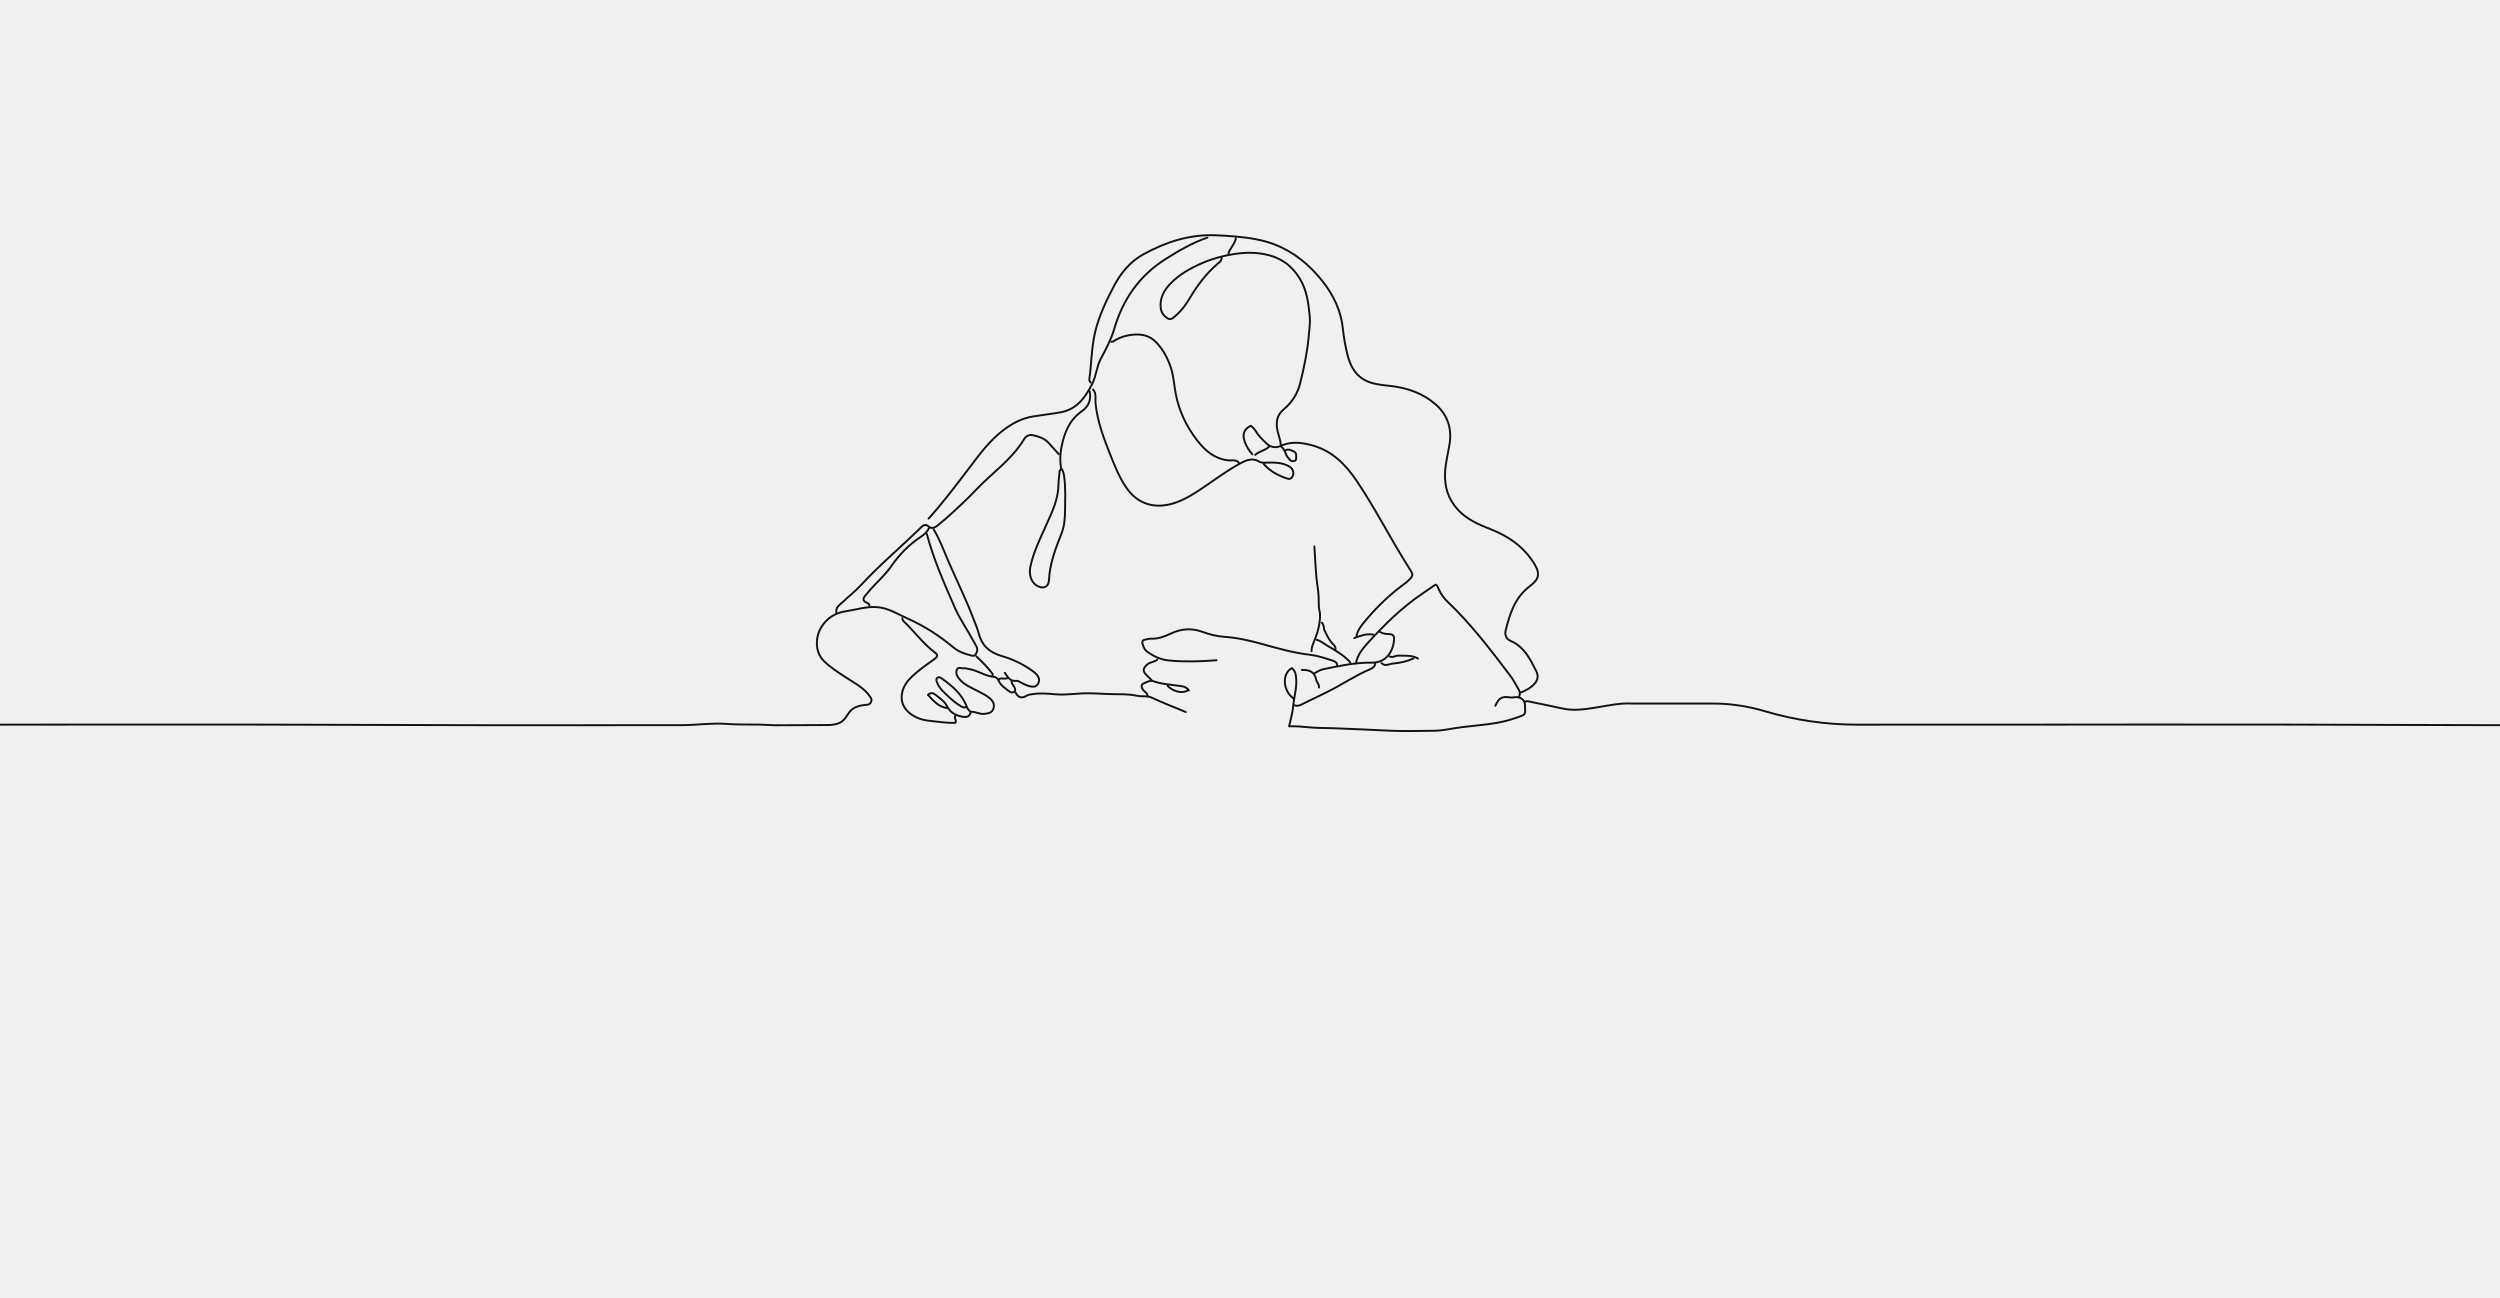
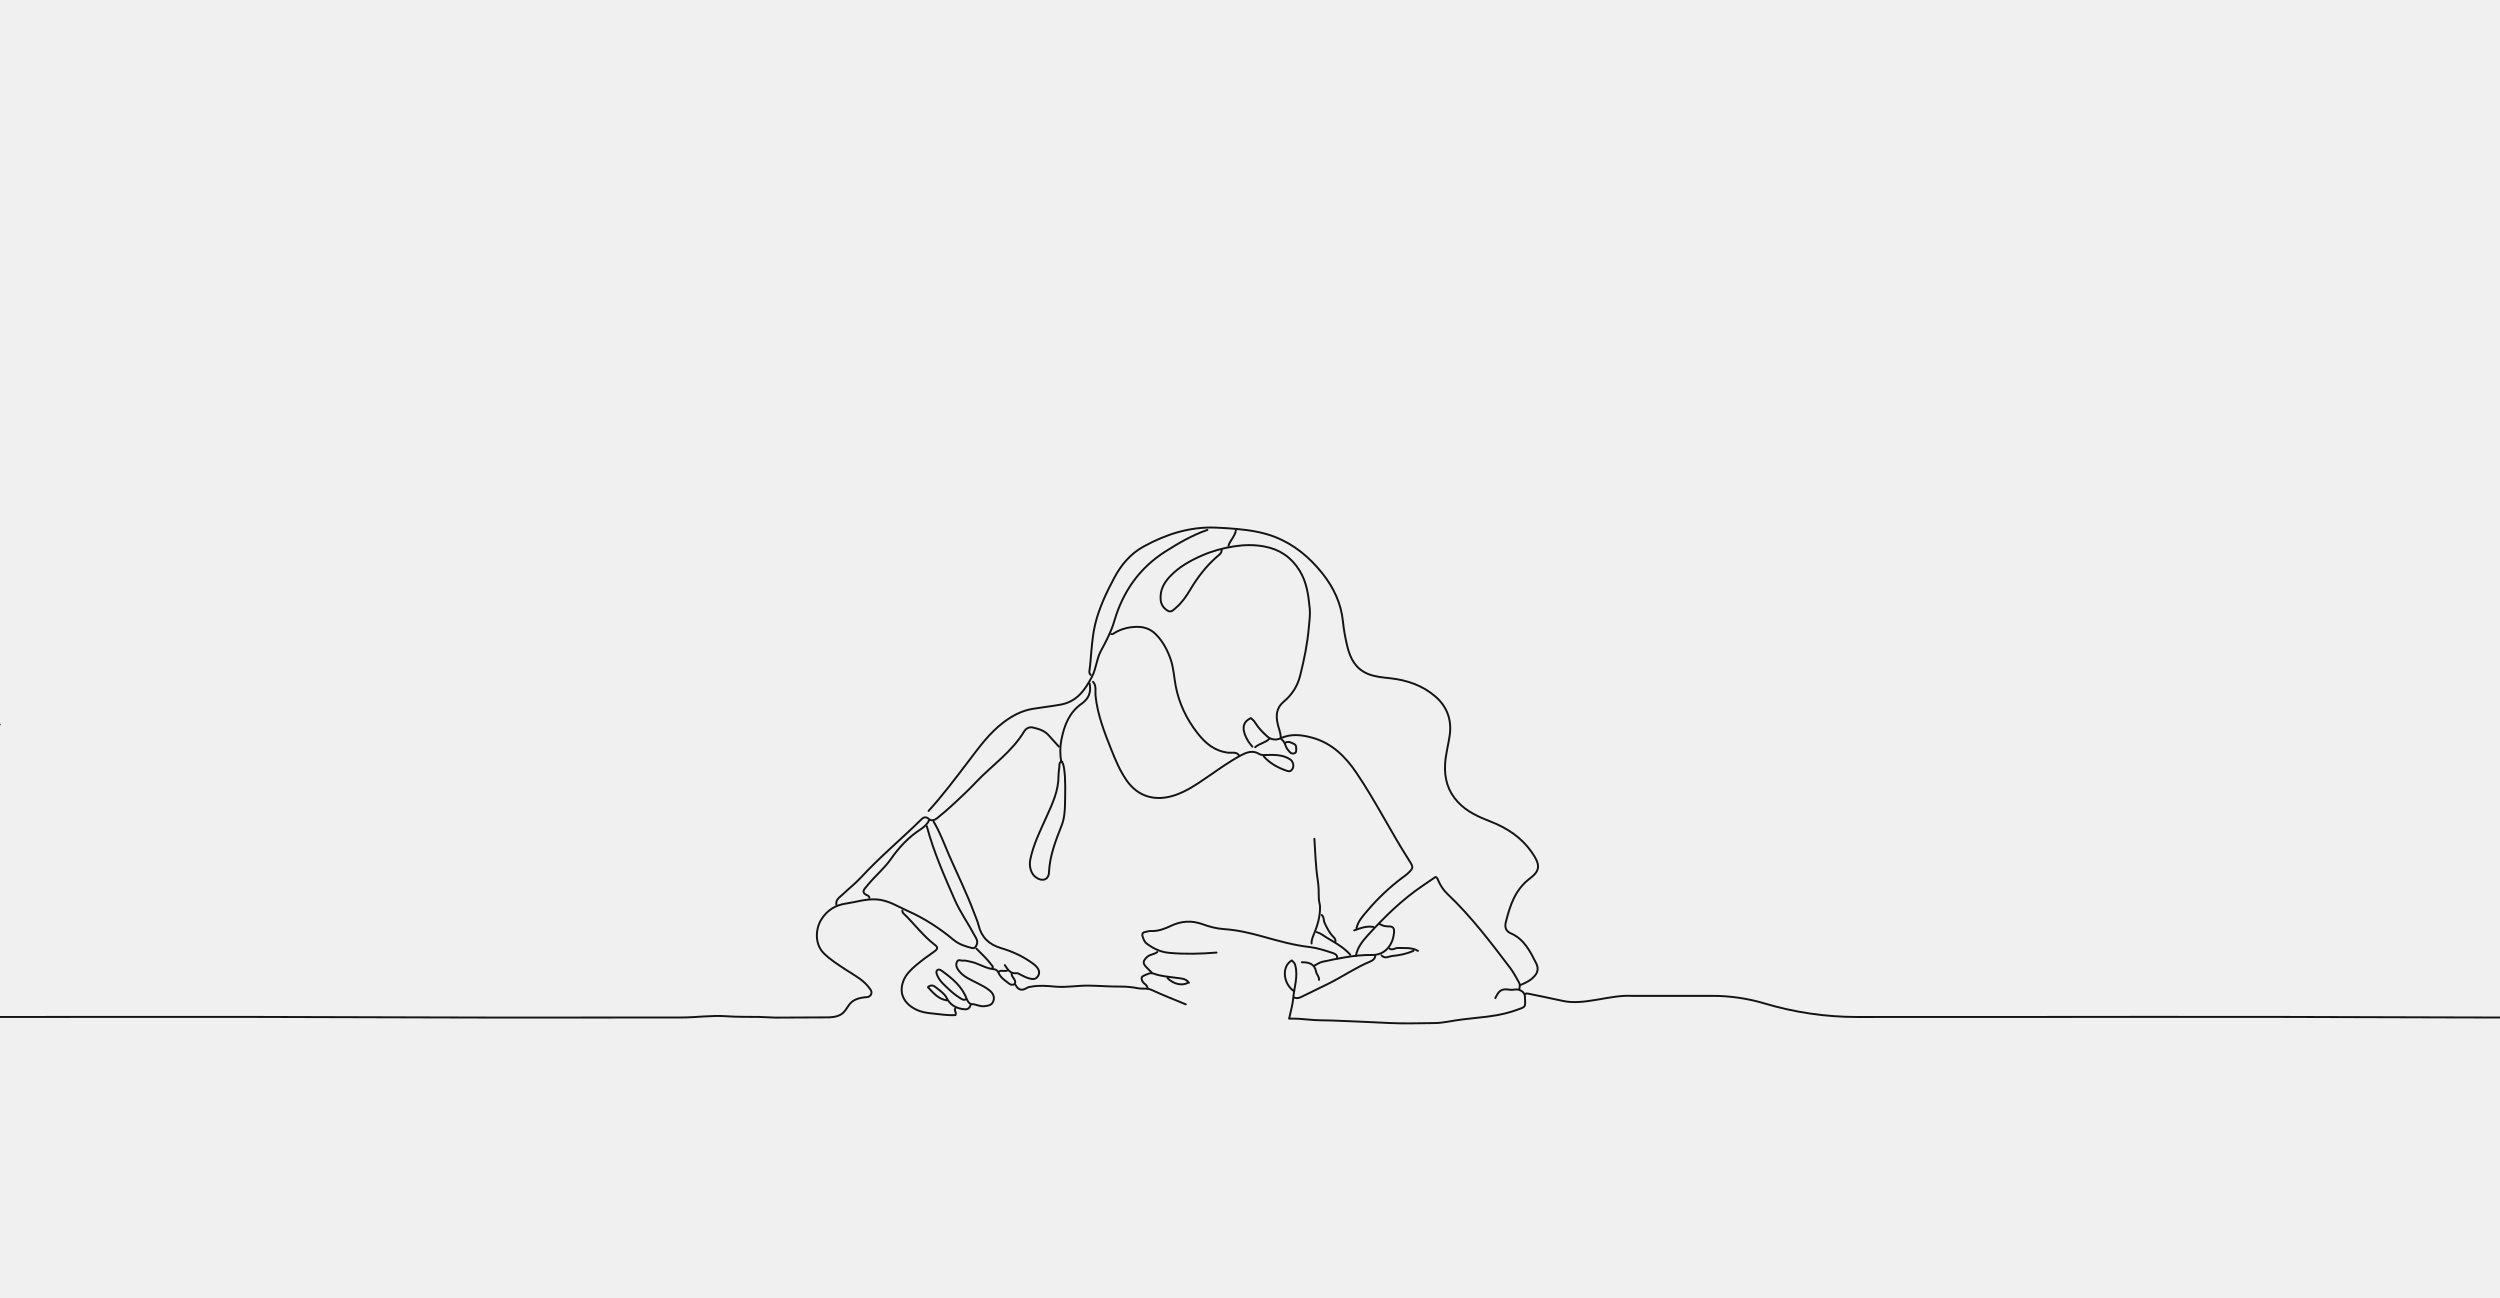
- <svg xmlns="http://www.w3.org/2000/svg" version="1.1" id="Layer_1" x="0px" y="0px" viewBox="0 0 2560 1329" style="enable-background:new 0 0 2560 1329;" xml:space="preserve">
-   <style type="text/css">
- 	.st0{fill:none;stroke:#131313;stroke-width:2;stroke-linecap:round;stroke-linejoin:round;stroke-miterlimit:10;}
- 	.st1{fill:#131313;}
- </style>
-   <path class="st0" d="M-0.31,741.97c-10.97-0.18-22.22,0.12-32.86-0.66c-16.05-1.19-30.91,1.23-46.45,1.23  c-85.79-0.03-171.6,0.28-257.38-0.07c-269.85-1.11-381.65-0.15-651.51-0.46" />
-   <g>
-     <path class="st0" d="M1556.87,709.3c5.72-2.27,11.16-4.99,15.15-9.91c3.09-3.81,3.14-8.16,1.1-12.19   c-6.25-12.34-12.37-24.95-26.17-30.86c-5.26-2.25-6.13-6.82-5.07-11.07c4.29-17.1,9.44-33.58,24.75-45.09   c10.73-8.07,10.84-14.12,1.74-27.08c-10.37-14.78-24.91-24.49-41.77-31.08c-12.35-4.82-24.56-10.08-33.88-20.25   c-10.07-10.99-13.74-23.74-12.94-38.49c0.54-9.96,3.19-19.43,4.65-29.14c2.37-15.69-2.26-29.54-14.44-40.12   c-13.3-11.55-29.15-16.91-46.55-18.86c-7.62-0.86-15.45-1.42-22.76-4.46c-12.33-5.12-17.88-15.46-20.85-27.44   c-2.13-8.59-3.78-17.39-4.66-26.2c-1.88-18.79-9.68-35-21.19-49.43c-13.11-16.43-28.97-29.65-48.87-37.32   c-12.35-4.76-25.22-6.71-38.41-7.96c-7.21-0.69-14.38-1.12-21.59-1.42c-26.64-1.11-50.97,6.74-73.97,19.31   c-13.46,7.35-23.13,18.88-30.13,32.09c-7.96,14.99-15.32,30.41-19.44,47.07c-2.32,9.38-3.15,18.97-4.06,28.55   c-0.61,6.4-0.89,12.86-1.91,19.2c-0.34,2.14-0.06,3.38,1.32,4.68" />
-     <path class="st0" d="M1087.78,480.66c-2.41-0.24-2.84,1.39-2.9,3.2c-0.12,3.72-0.96,7.51-0.95,11.07   c0.09,15.53-6.36,28.94-12.48,42.52c-6.32,14.04-13.22,27.82-16.39,43.09c-1.5,7.22,0.55,14.95,5.91,18.66   c6.47,4.47,12.81,2.47,13.18-5.25c0.81-17.01,6.77-32.33,12.89-47.82c2.81-7.1,3.47-14.99,3.55-22.66   c0.13-12.04,0.78-24.12-1-36.12c-0.31-2.09-0.64-4.05-1.81-5.82" />
-     <path class="st0" d="M1311.55,455.91c-0.17-4.83-2.11-9.31-3.18-13.92c-2.09-9.04-1.19-16.64,6.11-22.76   c8.53-7.15,14.2-16,16.9-26.81c4.07-16.3,7.48-32.69,8.89-49.5c0.54-6.42,1.53-12.86,0.89-19.22   c-1.35-13.33-2.91-26.56-10.24-38.54c-8.51-13.91-20.54-22.01-36.27-24.92c-10.25-1.9-20.53-1.76-30.89-0.13   c-11.48,1.81-22.59,4.81-33.17,9.48c-12.04,5.31-23.51,11.68-32.67,21.48c-6.13,6.56-10.07,13.86-9.43,23.31   c0.36,5.39,2.95,8.97,7.14,11.59c3.78,2.36,6.43-1.21,8.58-3.01c6.07-5.11,10.59-11.75,14.63-18.53   c7.52-12.62,16.3-24.11,27.41-33.8c1.96-1.71,4.52-3.22,4.71-6.36" />
-     <path class="st0" d="M1531.23,722.7c3.77-8.08,6.47-9.91,15.12-8.54c2.34,0.37,4.3-0.36,6.44-0.33c4.31,0.05,8.5,2.98,8.72,7.13   c0.63,11.83,1.26,10.46-9.94,14.4c-12.15,4.27-24.9,6.12-37.8,7.36c-10.51,1.02-21.07,2.33-31.53,4.2   c-4.49,0.8-9.27,1.33-13.94,1.37c-15.54,0.11-31.11,0.68-46.61-0.12c-18.84-0.97-37.68-1.73-56.52-2.47   c-8.34-0.33-16.76-0.08-25.06-0.98c-6.61-0.72-13.22-1.09-20.06-1.02c1.52-7.22,3.61-13.76,4.16-20.42   c0.93-11.42,5.3-22.64,2.06-34.4c-0.67-2.42-2.11-3.34-3.43-4.74c-10.29,5.75-9.32,22.79,1.53,30.99" />
-     <path class="st0" d="M1389.05,651.05c1.68-7.25,6.73-12.62,11.23-17.92c10.68-12.61,22.69-23.98,35.97-33.92   c1.55-1.16,3.23-2.2,4.64-3.52c6.62-6.23,6.88-6.44,1.72-14.51c-18.68-29.22-34.13-60.39-53.61-89.12   c-11.43-16.86-25.37-30.75-45.97-36.2c-10.88-2.87-21.36-4.07-32.17,0.97c-3.96,1.85-9.4,1.41-13.26-2.12   c-4.58-4.19-9-8.59-12.24-13.96c-1.2-1.98-2.84-3.38-4.46-4.75c-10.05,4.58-8.93,13.63-2.53,23.97c1.16,1.87,2.69,3.51,4.05,5.26" />
-     <path class="st0" d="M1562.12,718.62c0.59-0.96,1.58-0.7,2.32-0.55c12.05,2.47,24.11,4.92,36.13,7.56   c21.54,4.73,48.23-6.49,70.3-5.21l82.62-0.01c18.13,0,36.17,2.63,53.55,7.82l0,0c30.63,9.15,62.43,13.8,94.4,13.82   c236.01,0.15,350.07-0.63,603.26,0.41c85.78,0.35,171.59,0.04,257.38,0.07c15.55,0.01,30.4-2.41,46.45-1.23   c10.64,0.79,21.88,0.48,32.86,0.66" />
-     <path class="st0" d="M949.09,546.78c6.87,26.05,17.79,50.56,28.52,75.16c5.46,12.51,13.44,23.57,19.77,35.56   c1.75,3.31,4.73,6.45,2.55,11.09c-1.17,2.48-2.49,3.41-4.79,2.8c-6.73-1.77-13.02-3.57-18.86-8.45   c-14.17-11.82-29.89-22.02-46.64-29.43c-10.29-4.56-20.12-11.21-32.39-11.88c-10.81-0.59-20.63,2.76-30.92,4.26   c-10.88,1.59-19.16,6.77-25.01,15.86c-6.51,10.09-7.12,25.67,2.22,35.01c6.81,6.8,14.78,11.73,22.71,16.95   c8.75,5.76,18.43,10.49,24.65,19.61c0.32,0.47,0.61,0.94,0.89,1.41c1.83,3.15-0.63,6.99-4.28,6.99c-0.26,0-0.51,0.01-0.77,0.03   c-27.26,2.27-11.44,21.63-42.1,20.7l-50.69,0.23l-16.62-0.7c-10.97-0.18-22.22,0.12-32.86-0.66c-16.05-1.19-30.91,1.23-46.45,1.23   c-85.79-0.03-171.6,0.28-257.38-0.07c-269.85-1.11-381.65-0.15-651.51-0.46" />
-     <path class="st0" d="M1119.25,398.82c3.78,4.08,2.11,9.51,2.56,14.02c1.97,19.53,8.99,37.39,16.11,55.29   c4.34,10.92,8.88,21.72,15.64,31.51c11.82,17.11,29.96,22.11,50.17,15.09c11.08-3.85,20.74-10.25,30.34-16.84   c11.9-8.16,23.66-16.7,36.29-23.58c5.24-2.86,12.26-6,19.09-1.59c1.77,1.14,3.9,1.13,6.37,1.06c8.46-0.25,17.32-0.57,25.03,4.28   c3.46,2.17,4.66,7.44,2.29,10.43c-1.24,1.56-2.23,2.52-5.29,1.49c-9.23-3.12-17.35-7.49-23.8-14.84" />
-     <path class="st0" d="M956.09,542.12c6.55,10.86,10.75,22.78,15.79,34.34c8.55,19.61,18.08,38.79,25.57,58.86   c1.59,4.26,3.5,8.44,4.59,12.83c3.12,12.57,10.86,19.81,23.33,23.47c11.43,3.36,22.35,8.42,32.1,15.55   c1.22,0.89,2.45,1.82,3.48,2.92c2.87,3.07,4.38,6.56,1.73,10.44c-2.57,3.76-6.4,2.72-9.84,1.7c-2.64-0.78-5.07-2.27-7.6-3.41   c-1.35-0.61-2.81-1.82-4.06-1.64c-6.73,0.97-9.26-3.91-12.25-8.26" />
-     <path class="st0" d="M1269.01,474.55c-2.62-4.56-7.68-2.72-11.12-3.12c-14.4-1.68-23.72-9.77-32.14-20.66   c-10.98-14.2-18.37-29.96-21.77-47.33c-1.74-8.87-2.08-18.06-4.95-26.73c-3.22-9.75-7.91-18.75-15.12-26.21   c-6.39-6.62-14.08-8.62-23.31-7.8c-7.79,0.7-14.64,2.84-20.98,7.16c-0.4,0.27-1.14,0.04-1.72,0.04" />
-     <path class="st0" d="M1236.38,243.29c-15.43,5.33-29.42,13.46-43.11,22.15c-26.63,16.91-43.49,41.29-52.21,71.12   c-3.23,11.05-8.46,20.87-13.78,30.73c-4.51,8.35-4.7,17.96-9.1,26.33c-7.17,13.67-15.45,25.54-32.13,28.58   c-9.5,1.73-19.1,2.71-28.61,4.32c-11.36,1.92-20.78,7.02-29.66,13.68c-14.67,11-25.22,25.76-36.17,40.15   c-13.14,17.26-26.15,34.63-40.77,50.69" />
-     <path class="st0" d="M1369.24,681.92c0.44-3.91-3.06-4.93-5.3-5.66c-7.43-2.39-15-4.95-22.69-5.81   c-16.54-1.85-32.42-6.42-48.3-10.83c-12.89-3.58-25.97-6.66-39.12-7.51c-8.15-0.53-15.35-2.5-22.69-5.15   c-10.94-3.95-21.6-3.22-32.05,1.75c-6.63,3.15-13.4,5.7-20.98,5.32c-1.92-0.1-3.87,0.75-5.83,1.08c-2.95,0.5-2.8,2.96-2.2,4.62   c0.9,2.49,1.72,5.3,3.97,7.01c6.9,5.21,14.11,8.79,23.26,9.63c16.21,1.49,32.27,1.01,48.39-0.28" />
-     <path class="st0" d="M1084.29,465.23c-3.5-3.88-7.02-7.75-10.48-11.66c-4.36-4.91-10.41-6.6-16.36-7.98   c-3.25-0.75-6.82,0.88-8.65,3.94c-12.65,21.16-33.15,34.85-49.64,52.34c-7.06,7.49-14.59,14.54-22.13,21.56   c-5.64,5.25-11.5,10.28-17.5,15.12c-2.5,2.02-5.86,3.09-8.62,0.58c-3.07-2.79-5.56-1.29-7.59,0.71   c-20.34,20.07-42.41,38.35-61.78,59.4c-5.8,6.31-12.6,11.47-18.73,17.4c-3.1,3-7.3,5.16-6.37,10.52" />
-     <path class="st0" d="M1214.23,729.1c-11.65-4.85-23.47-9.37-34.89-14.73c-4.72-2.22-9.44-0.83-14.14-1.77   c-5.75-1.16-11.89-1.73-17.99-1.69c-10.68,0.08-21.36-0.8-32.05-0.99c-11.47-0.21-22.9,2.06-34.37,1.05   c-8.19-0.73-16.31-1.49-24.5-0.01c-1.62,0.29-3.23,0.37-4.64,1.26c-4.93,3.12-8.89,2.52-11.66-2.92" />
-     <path class="st0" d="M924.04,632.99c0.02,1.12,0.1,2,1.11,2.97c11.12,10.63,20.21,23.27,32.65,32.62c3.22,2.42,1.76,4.42-1.09,6.42   c-6.35,4.47-12.73,8.96-18.61,14.01c-5.14,4.41-10.25,9.14-12.86,15.65c-5.02,12.48-0.17,23.32,12.76,29.75   c5.03,2.5,10.39,3.4,15.77,3.93c8.31,0.82,16.63,2.25,24.53,1.79c1.71-2.79-1.75-4.63-0.07-6.94" />
-     <path class="st0" d="M1388.47,679.3c1.48-8.25,6.55-14.76,11.81-20.54c17.25-19,35.49-37.01,56.95-51.4   c4.29-2.88,8.53-5.84,12.78-8.75c2.07,0.92,2.33,2.72,3.17,4.58c2.16,4.79,5.12,9.2,9.08,12.95   c24.15,22.88,44.13,49.29,64.15,75.67c3.45,4.55,5.97,9.62,8.85,14.5c1.53,2.59,1.07,4.67,0.45,7.07" />
-     <path class="st0" d="M1345.93,559.59c1,13.99,1.22,28.04,3.4,41.96c0.99,6.31,1.15,12.8,1.15,19.21c0,3.06,1.21,5.8,1.25,8.74   c0.15,9.82-2.66,19.01-6.39,27.95c-1.25,3-2.4,6.01-2.31,9.33" />
-     <path class="st0" d="M1408.28,679.59c-0.44,3.12-3.01,4.77-5.29,5.71c-15.1,6.24-28.49,15.66-43.08,22.83   c-9.12,4.48-18.24,8.97-27.4,13.38c-2.19,1.06-4.53,1.84-6.98,0.61" />
-     <path class="st0" d="M951.42,540.37c-1.77,4.18-4.79,6.92-8.66,9.45c-12.14,7.94-22.09,18.34-30.3,30.22   c-6.57,9.51-15.48,16.81-22.81,25.57c-0.97,1.16-1.91,2.36-2.92,3.49c-2.88,3.21-4.12,6.06,1.14,8.24c1.03,0.42,2.4,1.22,2.36,2.84   " />
-     <path class="st0" d="M1035.92,697.65c-0.28,3.99,5.34,6.23,3.14,10.8c-1.82,0.69-3.78,0.99-5.45-0.34   c-4.1-3.26-8.87-6.05-10.97-11.1c-1.03-2.48-2.92-3.75-4.8-3.89c-8.97-0.69-16.27-6.48-25.02-7.9c-2.12-0.35-4.3-1.23-6.43-0.88   c-2.14,0.36-4.87-1.81-6.39,1.09c-1.81,3.45-0.03,6.76,1.83,9.21c4.83,6.37,12.29,9.29,19.15,12.83c4.44,2.29,8.95,4.48,12.72,7.72   c3.04,2.61,5.03,6.04,3.56,10.41c-1.53,4.53-5.2,4.87-9.3,5.39c-4.78,0.6-8.76-2.25-13.43-2.17c-1.52,0.02-3.8-2.96-4.54-5.01   c-4.77-13.15-14.96-21.33-25.71-29.14c-1.67-1.21-3.22-1.82-4.64-0.46c-1.27,1.22-0.75,2.93-0.12,4.61   c2.43,6.43,7.65,10.57,12.35,15.06c3.38,3.23,7.14,6.18,11.1,8.66c1.65,1.03,3.83,2.87,6.32,1.3" />
-     <path class="st0" d="M1115.75,400.57c1.86,8.42-0.87,15.53-7.65,20.28c-13.16,9.2-18.26,22.23-21.23,37.33   c-1.51,7.67-1.41,14.79-0.25,22.2" />
-     <path class="st0" d="M1412.94,646.97c2.86,1.76,6.01,2.39,9.32,2.33c4.02-0.08,5.59,1.87,5.27,5.83   c-1.03,13-8.85,23.63-22.75,23.43c-17.17-0.25-33.96,3.4-50.67,6.96c-2.88,0.61-5.46,2.61-8.18,3.97" />
-     <path class="st0" d="M1312.13,457.65c4.08,2.58,3.83,7.85,6.92,11.13c1.56,1.66,2.48,3.76,5.32,3.47c1.93-0.2,2.9-1,2.91-2.95   c0.01-2.6,0.63-5.52-2.36-6.94c-2.72-1.29-5.52-2.95-8.72-1.21" />
-     <path class="st0" d="M1447.32,674.35c-6.71,2.89-13.78,4.53-20.99,5.12c-3.82,0.31-7.95,3.47-11.64-0.46" />
-     <path class="st0" d="M1451.98,674.35c-6.4-3.77-13.47-2.71-20.39-2.98c-2.98-0.12-5.68,2.72-8.74,0.65" />
-     <path class="st0" d="M1185.1,675.51c-3.09,2.55-7.46,2.25-10.57,5.15c-4.2,3.92-4.61,6.5-0.5,10.58c1.75,1.74,3.5,3.49,5.25,5.24" />
-     <path class="st0" d="M1353.5,637.65c2.53,2.16,1.68,5.54,2.93,8.15c2.38,4.99,4.76,10,8.75,13.97c1.49,1.49,2.7,2.99,2.31,5.26" />
-     <path class="st0" d="M1195.59,702.31c6.19,6.15,14.82,8.06,20.99,4.68c0.22-0.12,0.57-0.02,0.87-0.02c-0.1-0.1-0.19-0.19-0.29-0.29   c-3.2-4.44-8.46-4.06-12.85-4.75c-7.62-1.19-15.36-1.45-22.71-4.23c-4-1.51-7.58,0.89-10.99,2.41c-2.38,1.06-1.68,3.82-0.57,5.65   c1.5,2.48,4.87,3.62,5.18,7.03" />
-     <path class="st0" d="M993.96,729.69c-1.4,4.6-4.47,5-8.76,4.18c-7.28-1.4-12.45-4.55-16-11.61c-2.15-4.27-6.92-7.36-10.86-10.54   c-2.03-1.64-4.76-3.32-8.15-0.18c5.55,5.92,10.61,12.12,19.3,13.48" />
-     <path class="st0" d="M999.79,672.02c5.4,5.48,11.16,10.65,15.7,16.91c0.57,0.78,1.98,1.61,0.61,2.89" />
-     <path class="st0" d="M1348.26,655.12c3.97,1.09,7.08,3.71,10.51,5.8c7.05,4.3,14.4,8.11,20.46,13.92c1.2,1.15,2.49,2.17,3.41,3.58" />
-     <path class="st0" d="M1406.53,649.88c-7.04-1.29-13.43,1.06-19.81,3.5" />
-     <path class="st0" d="M1299.89,457.07c-4.04,4.28-10.32,4.8-14.57,8.74" />
-     <path class="st0" d="M1265.51,243.87c-0.92,6.02-5.93,10.06-7.58,15.73" />
-     <path class="st0" d="M1333.11,686c7.17-0.1,13.07,1.49,14.65,9.89c0.52,2.79,3.33,4.93,2.84,8.17" />
-     <path class="st0" d="M1031.84,694.15c-2.83,2.07-6.6-0.9-9.32,1.75" />
+ <svg xmlns="http://www.w3.org/2000/svg" width="2560" height="1329" viewBox="0 0 2560 1329" fill="none">
+   <g clip-path="url(#clip0_148_305)">
+     <path d="M-0.31 741.97C-11.28 741.79 -22.53 742.09 -33.17 741.31C-49.22 740.12 -64.08 742.54 -79.62 742.54C-165.41 742.51 -251.22 742.82 -337 742.47C-606.85 741.36 -718.65 742.32 -988.51 742.01" stroke="#131313" stroke-width="2" stroke-miterlimit="10" stroke-linecap="round" stroke-linejoin="round" />
+     <path d="M1556.87 1008.65C1562.59 1006.38 1568.03 1003.66 1572.02 998.741C1575.11 994.931 1575.16 990.581 1573.12 986.551C1566.87 974.211 1560.75 961.601 1546.95 955.691C1541.69 953.441 1540.82 948.871 1541.88 944.621C1546.17 927.521 1551.32 911.041 1566.63 899.531C1577.36 891.461 1577.47 885.411 1568.37 872.451C1558 857.671 1543.46 847.961 1526.6 841.371C1514.25 836.551 1502.04 831.291 1492.72 821.121C1482.65 810.131 1478.98 797.381 1479.78 782.631C1480.32 772.671 1482.97 763.201 1484.43 753.491C1486.8 737.801 1482.17 723.951 1469.99 713.371C1456.69 701.821 1440.84 696.461 1423.44 694.511C1415.82 693.651 1407.99 693.091 1400.68 690.051C1388.35 684.931 1382.8 674.591 1379.83 662.611C1377.7 654.021 1376.05 645.221 1375.17 636.411C1373.29 617.621 1365.49 601.411 1353.98 586.981C1340.87 570.551 1325.01 557.331 1305.11 549.661C1292.76 544.901 1279.89 542.951 1266.7 541.701C1259.49 541.011 1252.32 540.581 1245.11 540.281C1218.47 539.171 1194.14 547.021 1171.14 559.591C1157.68 566.941 1148.01 578.471 1141.01 591.681C1133.05 606.671 1125.69 622.091 1121.57 638.751C1119.25 648.131 1118.42 657.721 1117.51 667.301C1116.9 673.701 1116.62 680.161 1115.6 686.501C1115.26 688.641 1115.54 689.881 1116.92 691.181" stroke="#131313" stroke-width="2" stroke-miterlimit="10" stroke-linecap="round" stroke-linejoin="round" />
+     <path d="M1087.78 780.011C1085.37 779.771 1084.94 781.401 1084.88 783.211C1084.76 786.931 1083.92 790.721 1083.93 794.281C1084.02 809.811 1077.57 823.221 1071.45 836.801C1065.13 850.841 1058.23 864.621 1055.06 879.891C1053.56 887.111 1055.61 894.841 1060.97 898.551C1067.44 903.021 1073.78 901.021 1074.15 893.301C1074.96 876.291 1080.92 860.971 1087.04 845.481C1089.85 838.381 1090.51 830.491 1090.59 822.821C1090.72 810.781 1091.37 798.701 1089.59 786.701C1089.28 784.611 1088.95 782.651 1087.78 780.881" stroke="#131313" stroke-width="2" stroke-miterlimit="10" stroke-linecap="round" stroke-linejoin="round" />
+     <path d="M1311.55 755.261C1311.38 750.431 1309.44 745.951 1308.37 741.341C1306.28 732.301 1307.18 724.701 1314.48 718.581C1323.01 711.431 1328.68 702.581 1331.38 691.771C1335.45 675.471 1338.86 659.081 1340.27 642.271C1340.81 635.851 1341.8 629.411 1341.16 623.051C1339.81 609.721 1338.25 596.491 1330.92 584.511C1322.41 570.601 1310.38 562.501 1294.65 559.591C1284.4 557.691 1274.12 557.831 1263.76 559.461C1252.28 561.271 1241.17 564.271 1230.59 568.941C1218.55 574.251 1207.08 580.621 1197.92 590.421C1191.79 596.981 1187.85 604.281 1188.49 613.731C1188.85 619.121 1191.44 622.701 1195.63 625.321C1199.41 627.681 1202.06 624.111 1204.21 622.311C1210.28 617.201 1214.8 610.561 1218.84 603.781C1226.36 591.161 1235.14 579.671 1246.25 569.981C1248.21 568.271 1250.77 566.761 1250.96 563.621" stroke="#131313" stroke-width="2" stroke-miterlimit="10" stroke-linecap="round" stroke-linejoin="round" />
+     <path d="M1531.23 1022.05C1535 1013.97 1537.7 1012.14 1546.35 1013.51C1548.69 1013.88 1550.65 1013.15 1552.79 1013.18C1557.1 1013.23 1561.29 1016.16 1561.51 1020.31C1562.14 1032.14 1562.77 1030.77 1551.57 1034.71C1539.42 1038.98 1526.67 1040.83 1513.77 1042.07C1503.26 1043.09 1492.7 1044.4 1482.24 1046.27C1477.75 1047.07 1472.97 1047.6 1468.3 1047.64C1452.76 1047.75 1437.19 1048.32 1421.69 1047.52C1402.85 1046.55 1384.01 1045.79 1365.17 1045.05C1356.83 1044.72 1348.41 1044.97 1340.11 1044.07C1333.5 1043.35 1326.89 1042.98 1320.05 1043.05C1321.57 1035.83 1323.66 1029.29 1324.21 1022.63C1325.14 1011.21 1329.51 999.991 1326.27 988.231C1325.6 985.811 1324.16 984.891 1322.84 983.491C1312.55 989.241 1313.52 1006.28 1324.37 1014.48" stroke="#131313" stroke-width="2" stroke-miterlimit="10" stroke-linecap="round" stroke-linejoin="round" />
+     <path d="M1389.05 950.401C1390.73 943.151 1395.78 937.781 1400.28 932.481C1410.96 919.871 1422.97 908.501 1436.25 898.561C1437.8 897.401 1439.48 896.361 1440.89 895.041C1447.51 888.811 1447.77 888.601 1442.61 880.531C1423.93 851.311 1408.48 820.141 1389 791.411C1377.57 774.551 1363.63 760.661 1343.03 755.211C1332.15 752.341 1321.67 751.141 1310.86 756.181C1306.9 758.031 1301.46 757.591 1297.6 754.061C1293.02 749.871 1288.6 745.471 1285.36 740.101C1284.16 738.121 1282.52 736.721 1280.9 735.351C1270.85 739.931 1271.97 748.981 1278.37 759.321C1279.53 761.191 1281.06 762.831 1282.42 764.581" stroke="#131313" stroke-width="2" stroke-miterlimit="10" stroke-linecap="round" stroke-linejoin="round" />
+     <path d="M1562.12 1017.97C1562.71 1017.01 1563.7 1017.27 1564.44 1017.42C1576.49 1019.89 1588.55 1022.34 1600.57 1024.98C1622.11 1029.71 1648.8 1018.49 1670.87 1019.77L1753.49 1019.76C1771.62 1019.76 1789.66 1022.39 1807.04 1027.58C1837.67 1036.73 1869.47 1041.38 1901.44 1041.4C2137.45 1041.55 2251.51 1040.77 2504.7 1041.81C2590.48 1042.16 2676.29 1041.85 2762.08 1041.88C2777.63 1041.89 2792.48 1039.47 2808.53 1040.65C2819.17 1041.44 2830.41 1041.13 2841.39 1041.31" stroke="#131313" stroke-width="2" stroke-miterlimit="10" stroke-linecap="round" stroke-linejoin="round" />
+     <path d="M949.09 846.131C955.96 872.181 966.88 896.691 977.61 921.291C983.07 933.801 991.05 944.861 997.38 956.851C999.13 960.161 1002.11 963.301 999.93 967.941C998.76 970.421 997.44 971.351 995.14 970.741C988.41 968.971 982.12 967.171 976.28 962.291C962.11 950.471 946.39 940.271 929.64 932.861C919.35 928.301 909.52 921.651 897.25 920.981C886.44 920.391 876.62 923.741 866.33 925.241C855.45 926.831 847.17 932.011 841.32 941.101C834.81 951.191 834.2 966.771 843.54 976.111C850.35 982.911 858.32 987.841 866.25 993.061C875 998.821 884.68 1003.55 890.9 1012.67C891.22 1013.14 891.51 1013.61 891.79 1014.08C893.62 1017.23 891.16 1021.07 887.51 1021.07C887.25 1021.07 887 1021.08 886.74 1021.1C859.48 1023.37 875.3 1042.73 844.64 1041.8L793.95 1042.03L777.33 1041.33C766.36 1041.15 755.11 1041.45 744.47 1040.67C728.42 1039.48 713.56 1041.9 698.02 1041.9C612.23 1041.87 526.42 1042.18 440.64 1041.83C170.79 1040.72 58.99 1041.68 -210.87 1041.37" stroke="#131313" stroke-width="2" stroke-miterlimit="10" stroke-linecap="round" stroke-linejoin="round" />
+     <path d="M1119.25 698.171C1123.03 702.251 1121.36 707.681 1121.81 712.191C1123.78 731.721 1130.8 749.581 1137.92 767.481C1142.26 778.401 1146.8 789.201 1153.56 798.991C1165.38 816.101 1183.52 821.101 1203.73 814.081C1214.81 810.231 1224.47 803.831 1234.07 797.241C1245.97 789.081 1257.73 780.541 1270.36 773.661C1275.6 770.801 1282.62 767.661 1289.45 772.071C1291.22 773.211 1293.35 773.201 1295.82 773.131C1304.28 772.881 1313.14 772.561 1320.85 777.411C1324.31 779.581 1325.51 784.851 1323.14 787.841C1321.9 789.401 1320.91 790.361 1317.85 789.331C1308.62 786.211 1300.5 781.841 1294.05 774.491" stroke="#131313" stroke-width="2" stroke-miterlimit="10" stroke-linecap="round" stroke-linejoin="round" />
+     <path d="M956.09 841.471C962.64 852.331 966.84 864.251 971.88 875.811C980.43 895.421 989.96 914.601 997.45 934.671C999.04 938.931 1000.95 943.111 1002.04 947.501C1005.16 960.071 1012.9 967.311 1025.37 970.971C1036.8 974.331 1047.72 979.391 1057.47 986.521C1058.69 987.411 1059.92 988.341 1060.95 989.441C1063.82 992.511 1065.33 996.001 1062.68 999.881C1060.11 1003.64 1056.28 1002.6 1052.84 1001.58C1050.2 1000.8 1047.77 999.311 1045.24 998.171C1043.89 997.561 1042.43 996.351 1041.18 996.531C1034.45 997.501 1031.92 992.621 1028.93 988.271" stroke="#131313" stroke-width="2" stroke-miterlimit="10" stroke-linecap="round" stroke-linejoin="round" />
+     <path d="M1269.01 773.901C1266.39 769.341 1261.33 771.181 1257.89 770.781C1243.49 769.101 1234.17 761.011 1225.75 750.121C1214.77 735.921 1207.38 720.161 1203.98 702.791C1202.24 693.921 1201.9 684.731 1199.03 676.061C1195.81 666.311 1191.12 657.311 1183.91 649.851C1177.52 643.231 1169.83 641.231 1160.6 642.051C1152.81 642.751 1145.96 644.891 1139.62 649.211C1139.22 649.481 1138.48 649.251 1137.9 649.251" stroke="#131313" stroke-width="2" stroke-miterlimit="10" stroke-linecap="round" stroke-linejoin="round" />
+     <path d="M1236.38 542.641C1220.95 547.971 1206.96 556.101 1193.27 564.791C1166.64 581.701 1149.78 606.081 1141.06 635.911C1137.83 646.961 1132.6 656.781 1127.28 666.641C1122.77 674.991 1122.58 684.601 1118.18 692.971C1111.01 706.641 1102.73 718.511 1086.05 721.551C1076.55 723.281 1066.95 724.261 1057.44 725.871C1046.08 727.791 1036.66 732.891 1027.78 739.551C1013.11 750.551 1002.56 765.311 991.61 779.701C978.47 796.961 965.46 814.331 950.84 830.391" stroke="#131313" stroke-width="2" stroke-miterlimit="10" stroke-linecap="round" stroke-linejoin="round" />
+     <path d="M1369.24 981.271C1369.68 977.361 1366.18 976.341 1363.94 975.611C1356.51 973.221 1348.94 970.661 1341.25 969.801C1324.71 967.951 1308.83 963.381 1292.95 958.971C1280.06 955.391 1266.98 952.311 1253.83 951.461C1245.68 950.931 1238.48 948.961 1231.14 946.311C1220.2 942.361 1209.54 943.091 1199.09 948.061C1192.46 951.211 1185.69 953.761 1178.11 953.381C1176.19 953.281 1174.24 954.131 1172.28 954.461C1169.33 954.961 1169.48 957.421 1170.08 959.081C1170.98 961.571 1171.8 964.381 1174.05 966.091C1180.95 971.301 1188.16 974.881 1197.31 975.721C1213.52 977.211 1229.58 976.731 1245.7 975.441" stroke="#131313" stroke-width="2" stroke-miterlimit="10" stroke-linecap="round" stroke-linejoin="round" />
+     <path d="M1084.29 764.581C1080.79 760.701 1077.27 756.831 1073.81 752.921C1069.45 748.011 1063.4 746.321 1057.45 744.941C1054.2 744.191 1050.63 745.821 1048.8 748.881C1036.15 770.041 1015.65 783.731 999.16 801.221C992.1 808.711 984.57 815.761 977.03 822.781C971.39 828.031 965.53 833.061 959.53 837.901C957.03 839.921 953.67 840.991 950.91 838.481C947.84 835.691 945.35 837.191 943.32 839.191C922.98 859.261 900.91 877.541 881.54 898.591C875.74 904.901 868.94 910.061 862.81 915.991C859.71 918.991 855.51 921.151 856.44 926.511" stroke="#131313" stroke-width="2" stroke-miterlimit="10" stroke-linecap="round" stroke-linejoin="round" />
+     <path d="M1214.23 1028.45C1202.58 1023.6 1190.76 1019.08 1179.34 1013.72C1174.62 1011.5 1169.9 1012.89 1165.2 1011.95C1159.45 1010.79 1153.31 1010.22 1147.21 1010.26C1136.53 1010.34 1125.85 1009.46 1115.16 1009.27C1103.69 1009.06 1092.26 1011.33 1080.79 1010.32C1072.6 1009.59 1064.48 1008.83 1056.29 1010.31C1054.67 1010.6 1053.06 1010.68 1051.65 1011.57C1046.72 1014.69 1042.76 1014.09 1039.99 1008.65" stroke="#131313" stroke-width="2" stroke-miterlimit="10" stroke-linecap="round" stroke-linejoin="round" />
+     <path d="M924.04 932.341C924.06 933.461 924.14 934.341 925.15 935.311C936.27 945.941 945.36 958.581 957.8 967.931C961.02 970.351 959.56 972.351 956.71 974.351C950.36 978.821 943.98 983.311 938.1 988.361C932.96 992.771 927.85 997.501 925.24 1004.01C920.22 1016.49 925.07 1027.33 938 1033.76C943.03 1036.26 948.39 1037.16 953.77 1037.69C962.08 1038.51 970.4 1039.94 978.3 1039.48C980.01 1036.69 976.55 1034.85 978.23 1032.54" stroke="#131313" stroke-width="2" stroke-miterlimit="10" stroke-linecap="round" stroke-linejoin="round" />
+     <path d="M1388.47 978.651C1389.95 970.401 1395.02 963.891 1400.28 958.111C1417.53 939.111 1435.77 921.101 1457.23 906.711C1461.52 903.831 1465.76 900.871 1470.01 897.961C1472.08 898.881 1472.34 900.681 1473.18 902.541C1475.34 907.331 1478.3 911.741 1482.26 915.491C1506.41 938.371 1526.39 964.781 1546.41 991.161C1549.86 995.711 1552.38 1000.78 1555.26 1005.66C1556.79 1008.25 1556.33 1010.33 1555.71 1012.73" stroke="#131313" stroke-width="2" stroke-miterlimit="10" stroke-linecap="round" stroke-linejoin="round" />
+     <path d="M1345.93 858.941C1346.93 872.931 1347.15 886.981 1349.33 900.901C1350.32 907.211 1350.48 913.701 1350.48 920.111C1350.48 923.171 1351.69 925.911 1351.73 928.851C1351.88 938.671 1349.07 947.861 1345.34 956.801C1344.09 959.801 1342.94 962.811 1343.03 966.131" stroke="#131313" stroke-width="2" stroke-miterlimit="10" stroke-linecap="round" stroke-linejoin="round" />
+     <path d="M1408.28 978.941C1407.84 982.061 1405.27 983.711 1402.99 984.651C1387.89 990.891 1374.5 1000.31 1359.91 1007.48C1350.79 1011.96 1341.67 1016.45 1332.51 1020.86C1330.32 1021.92 1327.98 1022.7 1325.53 1021.47" stroke="#131313" stroke-width="2" stroke-miterlimit="10" stroke-linecap="round" stroke-linejoin="round" />
+     <path d="M951.42 839.721C949.65 843.901 946.63 846.641 942.76 849.171C930.62 857.111 920.67 867.511 912.46 879.391C905.89 888.901 896.98 896.201 889.65 904.961C888.68 906.121 887.74 907.321 886.73 908.451C883.85 911.661 882.61 914.511 887.87 916.691C888.9 917.111 890.27 917.911 890.23 919.531" stroke="#131313" stroke-width="2" stroke-miterlimit="10" stroke-linecap="round" stroke-linejoin="round" />
+     <path d="M1035.92 997.001C1035.64 1000.99 1041.26 1003.23 1039.06 1007.8C1037.24 1008.49 1035.28 1008.79 1033.61 1007.46C1029.51 1004.2 1024.74 1001.41 1022.64 996.361C1021.61 993.881 1019.72 992.611 1017.84 992.471C1008.87 991.781 1001.57 985.991 992.82 984.571C990.7 984.221 988.52 983.341 986.39 983.691C984.25 984.051 981.52 981.881 980 984.781C978.19 988.231 979.97 991.541 981.83 993.991C986.66 1000.36 994.12 1003.28 1000.98 1006.82C1005.42 1009.11 1009.93 1011.3 1013.7 1014.54C1016.74 1017.15 1018.73 1020.58 1017.26 1024.95C1015.73 1029.48 1012.06 1029.82 1007.96 1030.34C1003.18 1030.94 999.2 1028.09 994.53 1028.17C993.01 1028.19 990.73 1025.21 989.99 1023.16C985.22 1010.01 975.03 1001.83 964.28 994.021C962.61 992.811 961.06 992.201 959.64 993.561C958.37 994.781 958.89 996.491 959.52 998.171C961.95 1004.6 967.17 1008.74 971.87 1013.23C975.25 1016.46 979.009 1019.41 982.969 1021.89C984.619 1022.92 986.8 1024.76 989.29 1023.19" stroke="#131313" stroke-width="2" stroke-miterlimit="10" stroke-linecap="round" stroke-linejoin="round" />
+     <path d="M1115.75 699.921C1117.61 708.341 1114.88 715.451 1108.1 720.201C1094.94 729.401 1089.84 742.431 1086.87 757.531C1085.36 765.201 1085.46 772.321 1086.62 779.731" stroke="#131313" stroke-width="2" stroke-miterlimit="10" stroke-linecap="round" stroke-linejoin="round" />
+     <path d="M1412.94 946.321C1415.8 948.081 1418.95 948.711 1422.26 948.651C1426.28 948.571 1427.85 950.521 1427.53 954.481C1426.5 967.481 1418.68 978.111 1404.78 977.911C1387.61 977.661 1370.82 981.311 1354.11 984.871C1351.23 985.481 1348.65 987.481 1345.93 988.841" stroke="#131313" stroke-width="2" stroke-miterlimit="10" stroke-linecap="round" stroke-linejoin="round" />
+     <path d="M1312.13 757.001C1316.21 759.581 1315.96 764.851 1319.05 768.131C1320.61 769.791 1321.53 771.891 1324.37 771.601C1326.3 771.401 1327.27 770.601 1327.28 768.651C1327.29 766.051 1327.91 763.131 1324.92 761.711C1322.2 760.421 1319.4 758.761 1316.2 760.501" stroke="#131313" stroke-width="2" stroke-miterlimit="10" stroke-linecap="round" stroke-linejoin="round" />
+     <path d="M1447.32 973.701C1440.61 976.591 1433.54 978.231 1426.33 978.821C1422.51 979.131 1418.38 982.291 1414.69 978.361" stroke="#131313" stroke-width="2" stroke-miterlimit="10" stroke-linecap="round" stroke-linejoin="round" />
+     <path d="M1451.98 973.701C1445.58 969.931 1438.51 970.991 1431.59 970.721C1428.61 970.601 1425.91 973.441 1422.85 971.371" stroke="#131313" stroke-width="2" stroke-miterlimit="10" stroke-linecap="round" stroke-linejoin="round" />
+     <path d="M1185.1 974.861C1182.01 977.411 1177.64 977.111 1174.53 980.011C1170.33 983.931 1169.92 986.511 1174.03 990.591C1175.78 992.331 1177.53 994.081 1179.28 995.831" stroke="#131313" stroke-width="2" stroke-miterlimit="10" stroke-linecap="round" stroke-linejoin="round" />
+     <path d="M1353.5 937.001C1356.03 939.161 1355.18 942.541 1356.43 945.151C1358.81 950.141 1361.19 955.151 1365.18 959.121C1366.67 960.611 1367.88 962.111 1367.49 964.381" stroke="#131313" stroke-width="2" stroke-miterlimit="10" stroke-linecap="round" stroke-linejoin="round" />
+     <path d="M1195.59 1001.66C1201.78 1007.81 1210.41 1009.72 1216.58 1006.34C1216.8 1006.22 1217.15 1006.32 1217.45 1006.32C1217.35 1006.22 1217.26 1006.13 1217.16 1006.03C1213.96 1001.59 1208.7 1001.97 1204.31 1001.28C1196.69 1000.09 1188.95 999.831 1181.6 997.051C1177.6 995.541 1174.02 997.941 1170.61 999.461C1168.23 1000.52 1168.93 1003.28 1170.04 1005.11C1171.54 1007.59 1174.91 1008.73 1175.22 1012.14" stroke="#131313" stroke-width="2" stroke-miterlimit="10" stroke-linecap="round" stroke-linejoin="round" />
+     <path d="M993.959 1029.04C992.559 1033.64 989.489 1034.04 985.199 1033.22C977.919 1031.82 972.749 1028.67 969.199 1021.61C967.049 1017.34 962.279 1014.25 958.339 1011.07C956.309 1009.43 953.579 1007.75 950.189 1010.89C955.739 1016.81 960.799 1023.01 969.489 1024.37" stroke="#131313" stroke-width="2" stroke-miterlimit="10" stroke-linecap="round" stroke-linejoin="round" />
+     <path d="M999.79 971.371C1005.19 976.851 1010.95 982.021 1015.49 988.281C1016.06 989.061 1017.47 989.891 1016.1 991.171" stroke="#131313" stroke-width="2" stroke-miterlimit="10" stroke-linecap="round" stroke-linejoin="round" />
+     <path d="M1348.26 954.471C1352.23 955.561 1355.34 958.181 1358.77 960.271C1365.82 964.571 1373.17 968.381 1379.23 974.191C1380.43 975.341 1381.72 976.361 1382.64 977.771" stroke="#131313" stroke-width="2" stroke-miterlimit="10" stroke-linecap="round" stroke-linejoin="round" />
+     <path d="M1406.53 949.231C1399.49 947.941 1393.1 950.291 1386.72 952.731" stroke="#131313" stroke-width="2" stroke-miterlimit="10" stroke-linecap="round" stroke-linejoin="round" />
+     <path d="M1299.89 756.421C1295.85 760.701 1289.57 761.221 1285.32 765.161" stroke="#131313" stroke-width="2" stroke-miterlimit="10" stroke-linecap="round" stroke-linejoin="round" />
+     <path d="M1265.51 543.221C1264.59 549.241 1259.58 553.281 1257.93 558.951" stroke="#131313" stroke-width="2" stroke-miterlimit="10" stroke-linecap="round" stroke-linejoin="round" />
+     <path d="M1333.11 985.351C1340.28 985.251 1346.18 986.841 1347.76 995.241C1348.28 998.031 1351.09 1000.17 1350.6 1003.41" stroke="#131313" stroke-width="2" stroke-miterlimit="10" stroke-linecap="round" stroke-linejoin="round" />
+     <path d="M1031.84 993.501C1029.01 995.571 1025.24 992.601 1022.52 995.251" stroke="#131313" stroke-width="2" stroke-miterlimit="10" stroke-linecap="round" stroke-linejoin="round" />
  </g>
+   <defs>
+     <clipPath id="clip0_148_305">
+       <rect width="2560" height="1329" fill="white" />
+     </clipPath>
+   </defs>
</svg>
